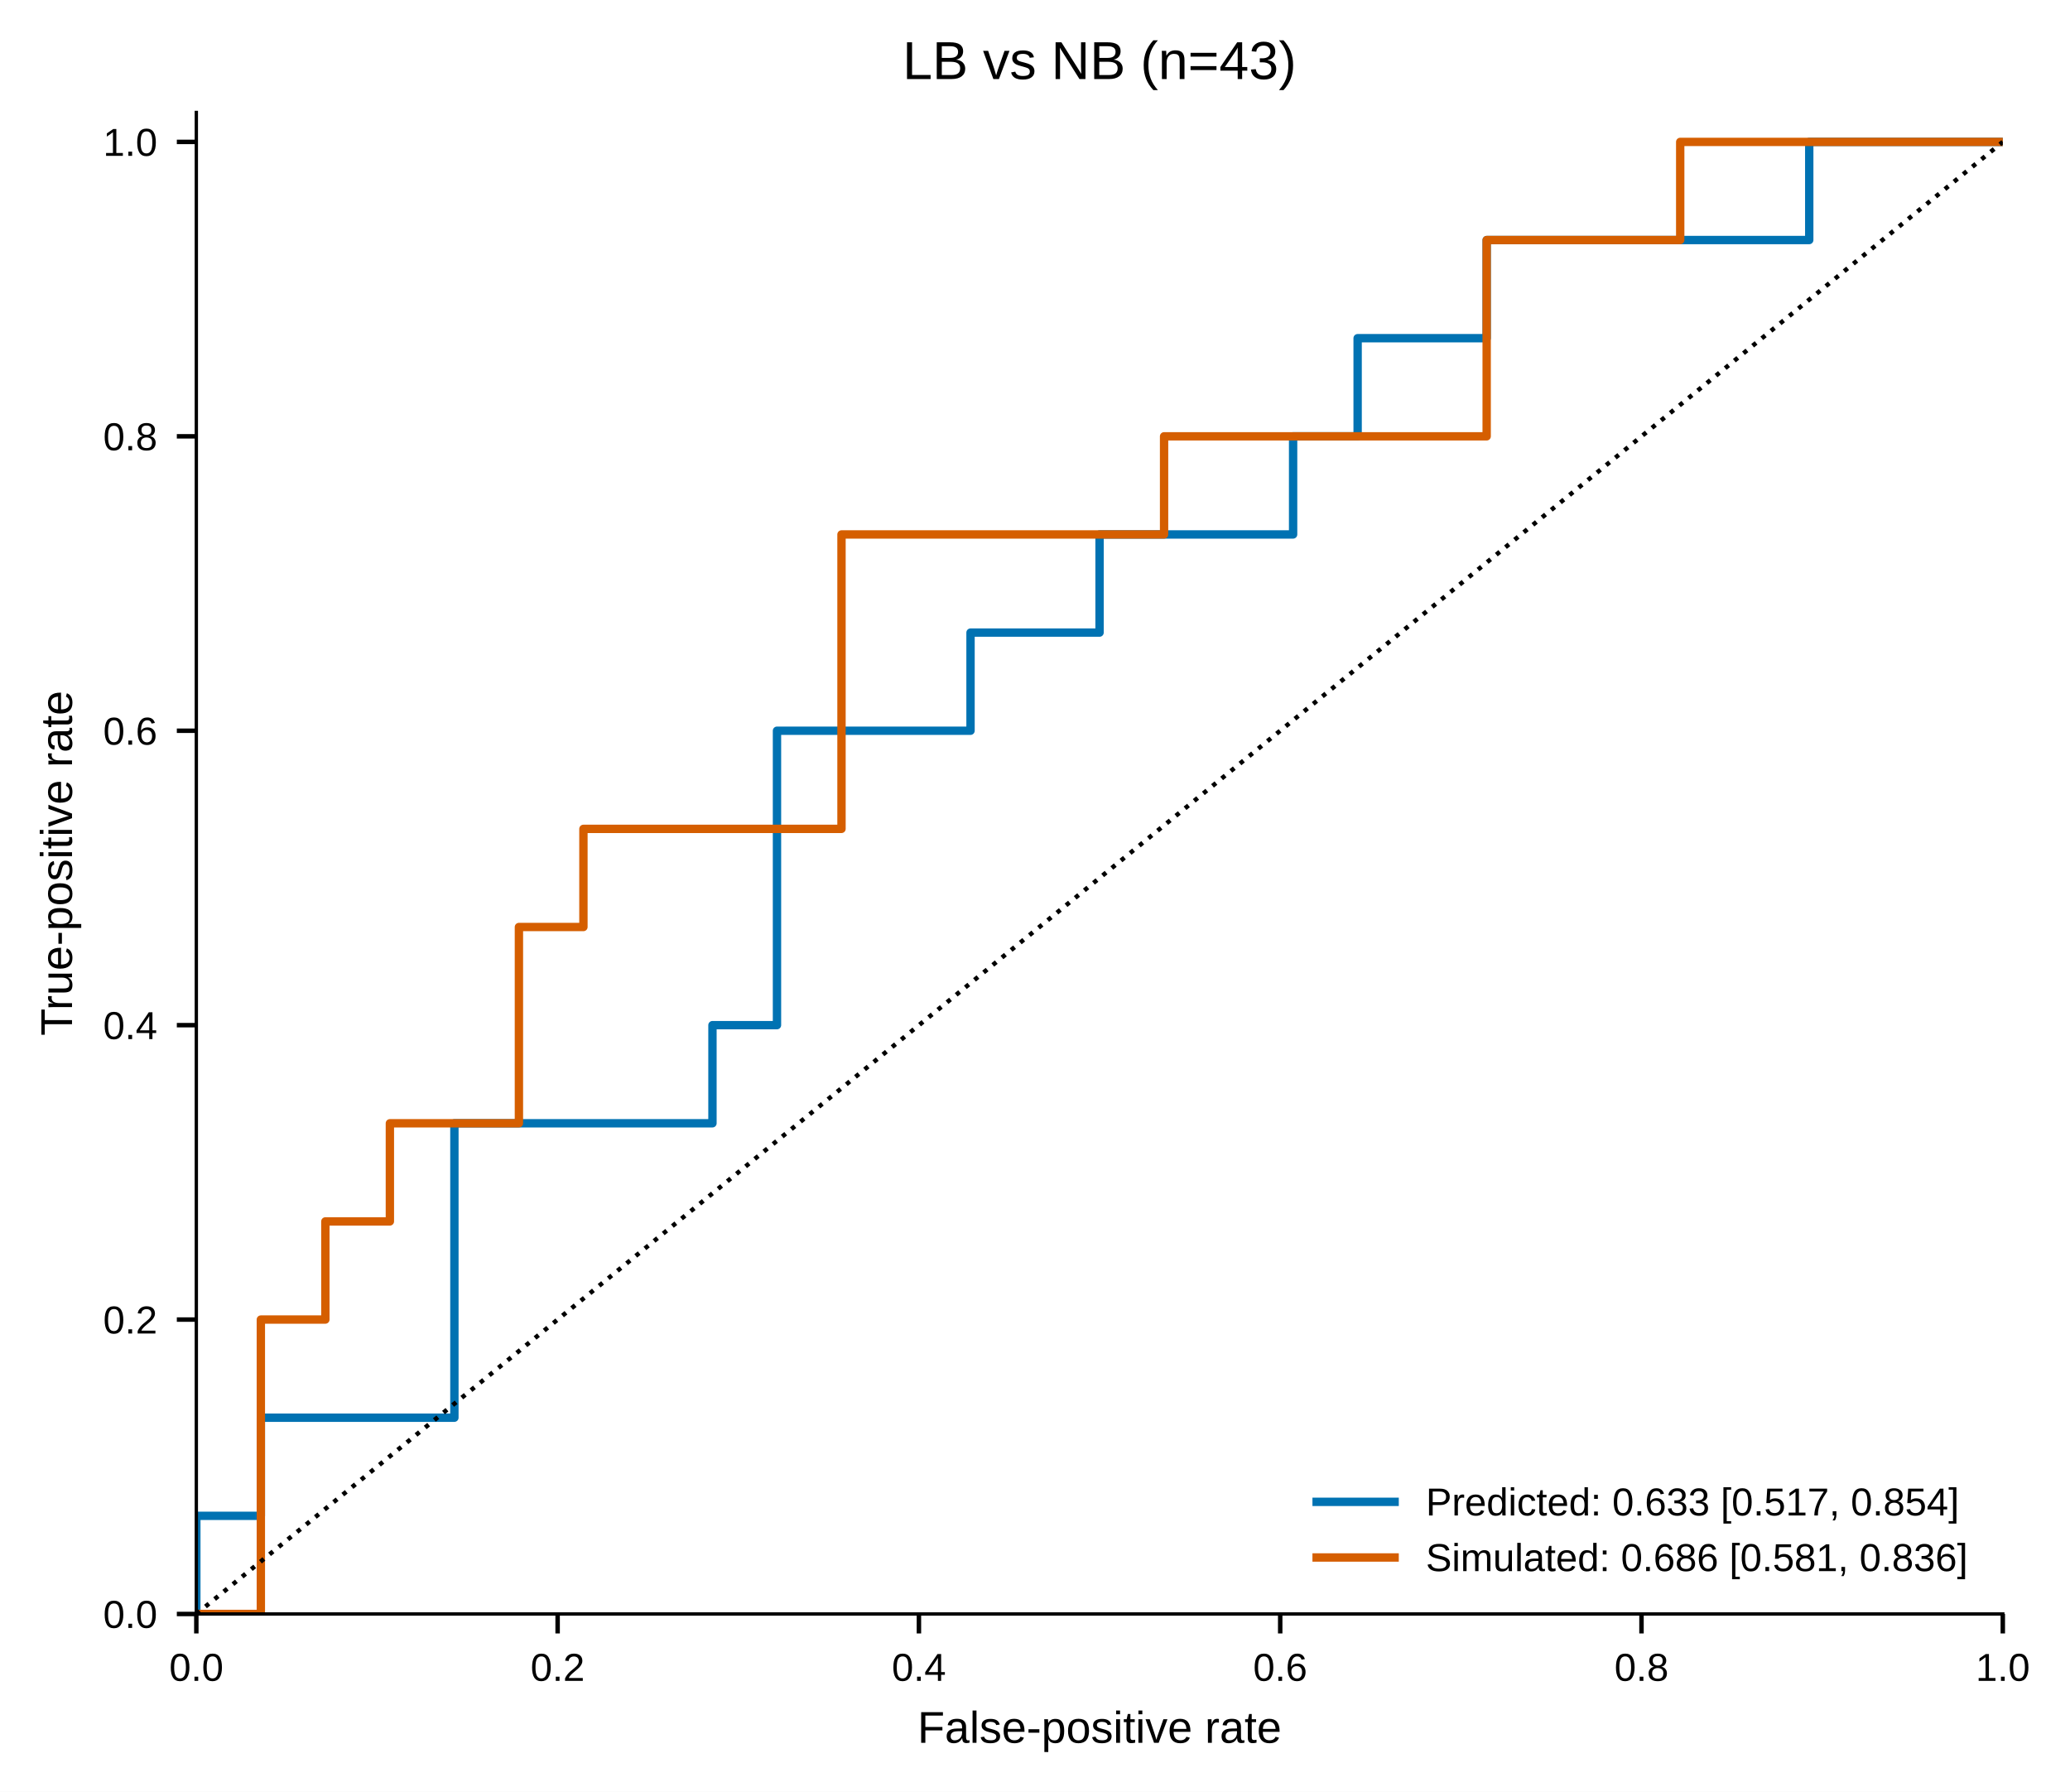
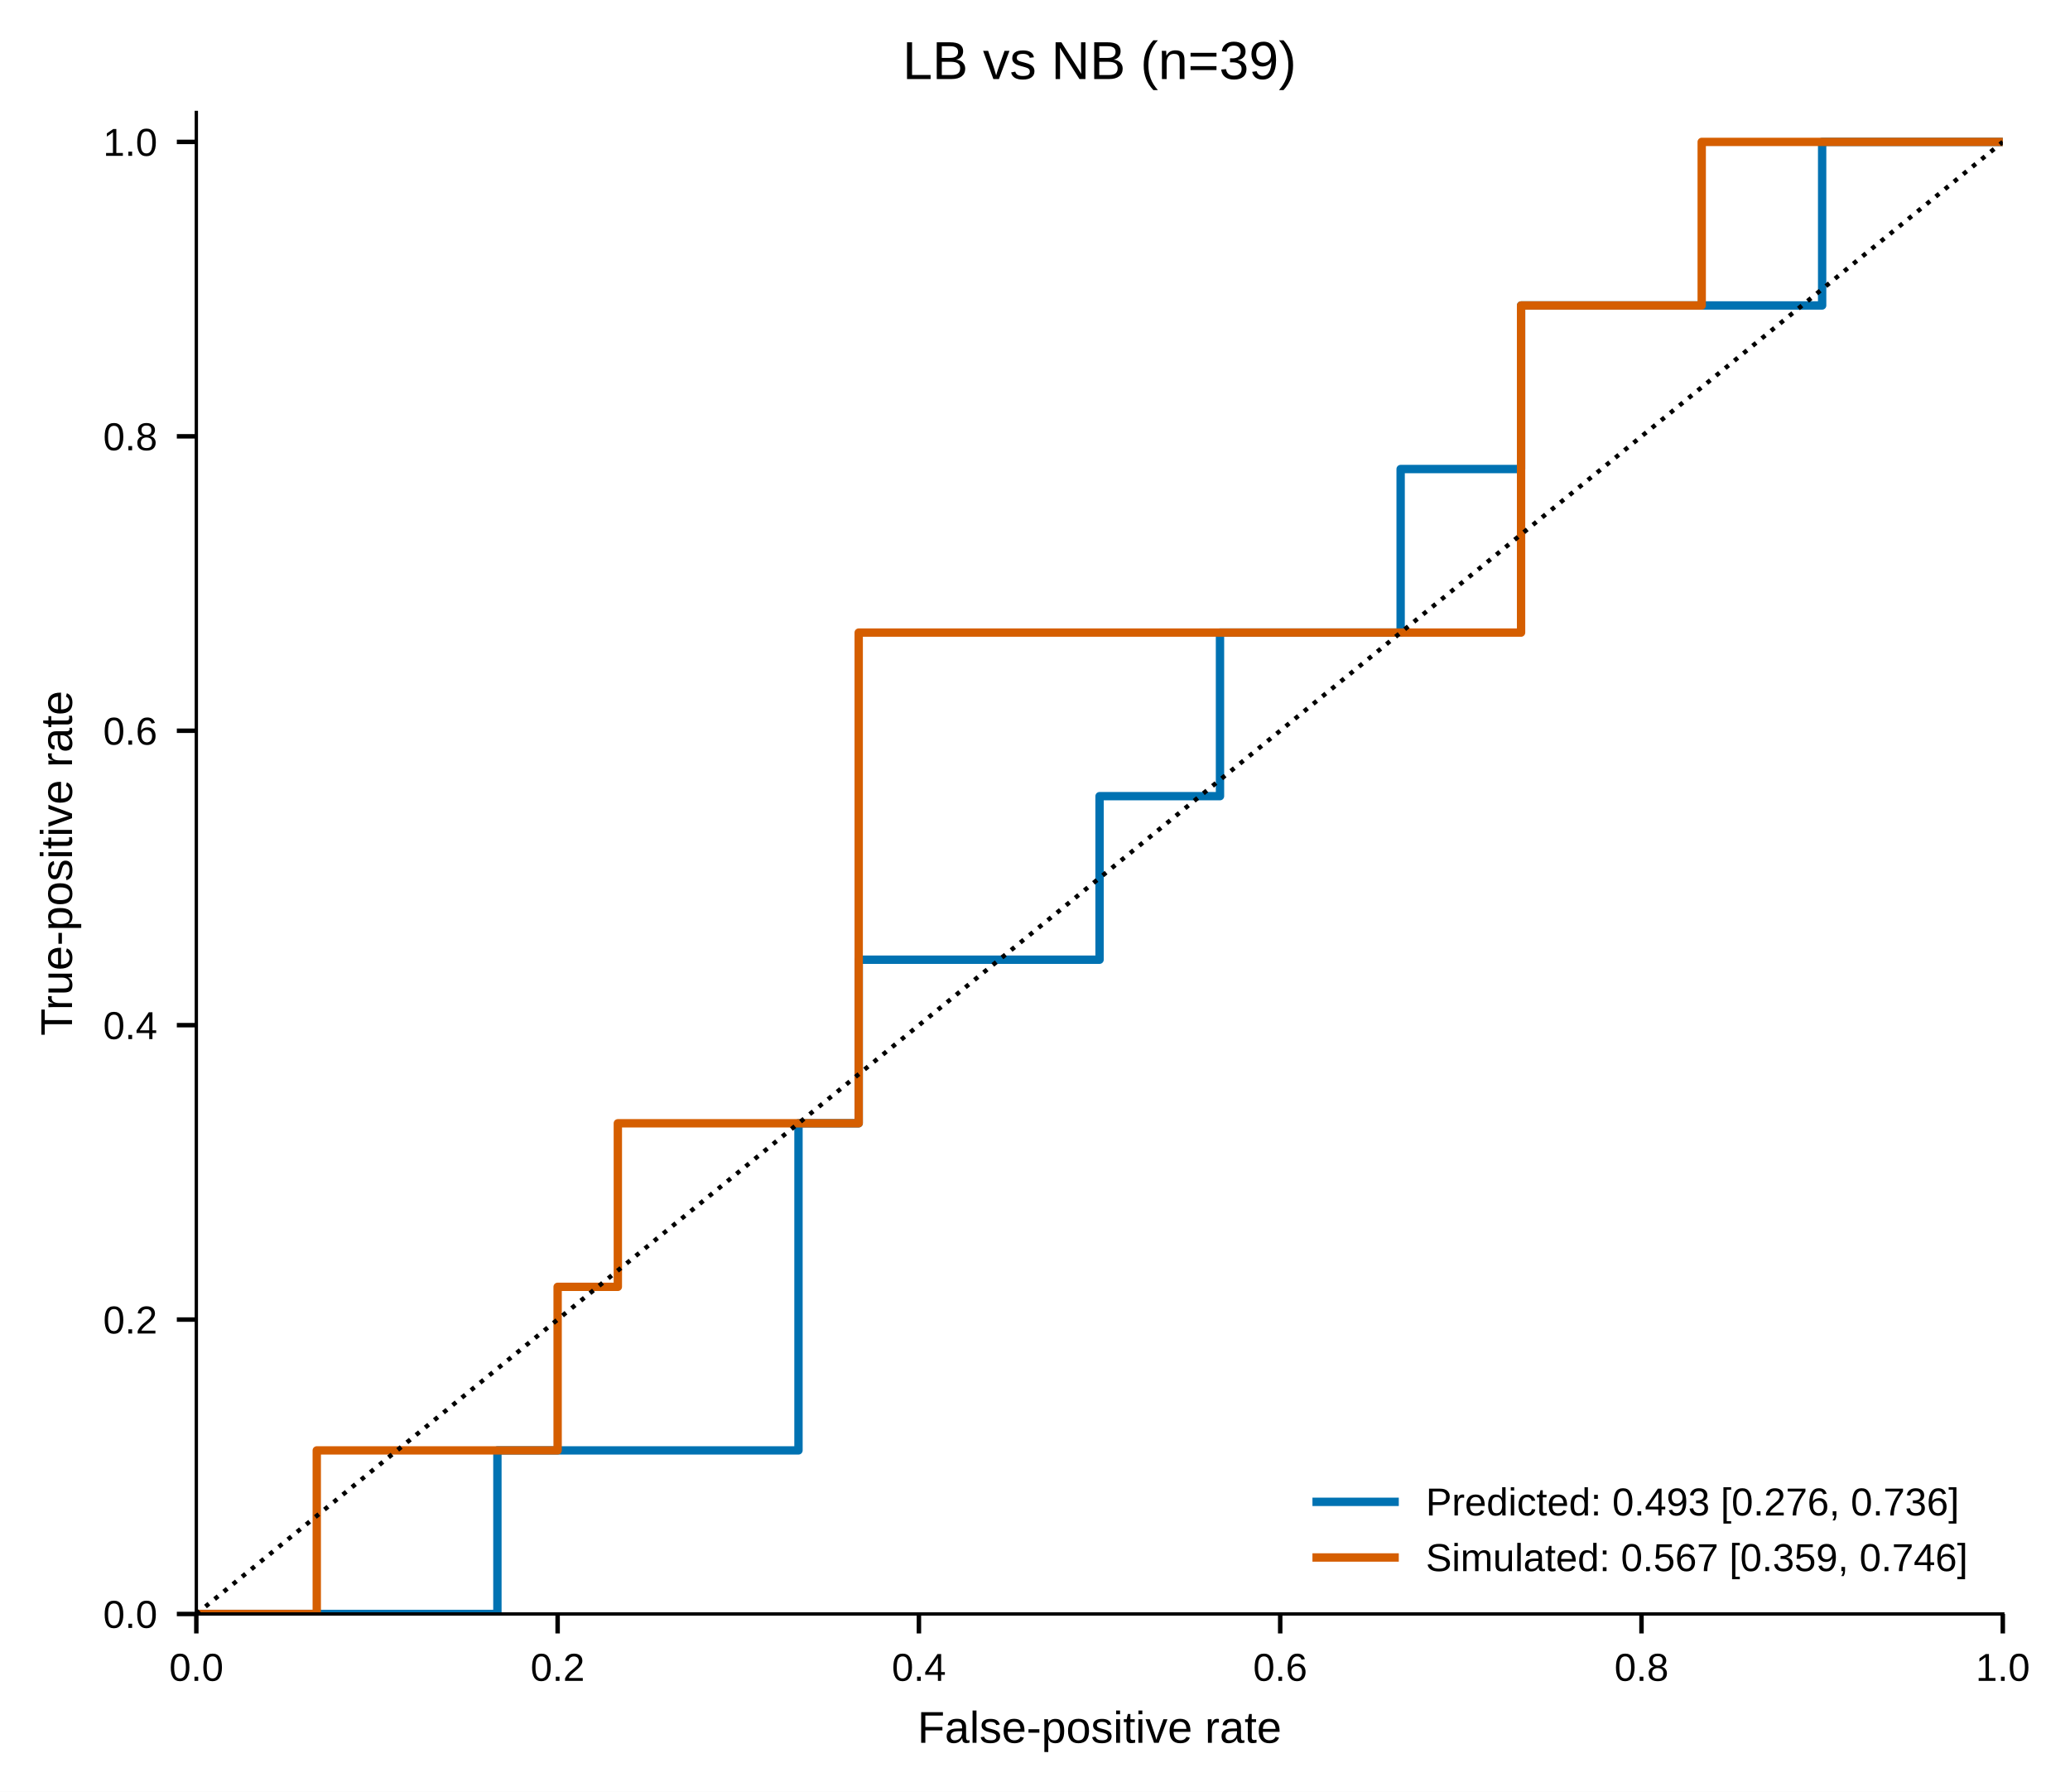
<svg xmlns="http://www.w3.org/2000/svg" xmlns:xlink="http://www.w3.org/1999/xlink" width="371.618pt" height="321.633pt" viewBox="0 0 371.618 321.633" version="1.1">
  <defs>
    <style type="text/css">*{stroke-linejoin: round; stroke-linecap: butt}</style>
  </defs>
  <g id="figure_1">
    <g id="patch_1">
      <path d="M 0 321.633  L 371.618 321.633  L 371.618 0  L 0 0  z " style="fill: #ffffff" />
    </g>
    <g id="axes_1">
      <g id="patch_2">
        <path d="M 35.246 289.715  L 359.553 289.715  L 359.553 20.189  L 35.246 20.189  z " style="fill: #ffffff" />
      </g>
      <g id="matplotlib.axis_1">
        <g id="xtick_1">
          <g id="line2d_1">
            <defs>
-               <path id="m6b59630610" d="M 0 0  L 0 3.5  " style="stroke: #000000; stroke-width: 0.8" />
+               <path id="mea1caf3362" d="M 0 0  L 0 3.5  " style="stroke: #000000; stroke-width: 0.8" />
            </defs>
            <g>
-               <use xlink:href="#m6b59630610" x="35.246" y="289.715" style="stroke: #000000; stroke-width: 0.8" />
+               <use xlink:href="#mea1caf3362" x="35.246" y="289.715" style="stroke: #000000; stroke-width: 0.8" />
            </g>
          </g>
          <g id="text_1">
            <text style="font: 7px 'Arial', 'Helvetica', 'DejaVu Sans', sans-serif; text-anchor: middle" x="35.246" y="301.725" transform="rotate(-0 35.24625 301.7252)">0.0</text>
          </g>
        </g>
        <g id="xtick_2">
          <g id="line2d_2">
            <g>
-               <use xlink:href="#m6b59630610" x="100.108" y="289.715" style="stroke: #000000; stroke-width: 0.8" />
+               <use xlink:href="#mea1caf3362" x="100.108" y="289.715" style="stroke: #000000; stroke-width: 0.8" />
            </g>
          </g>
          <g id="text_2">
            <text style="font: 7px 'Arial', 'Helvetica', 'DejaVu Sans', sans-serif; text-anchor: middle" x="100.108" y="301.725" transform="rotate(-0 100.1075 301.7252)">0.2</text>
          </g>
        </g>
        <g id="xtick_3">
          <g id="line2d_3">
            <g>
-               <use xlink:href="#m6b59630610" x="164.969" y="289.715" style="stroke: #000000; stroke-width: 0.8" />
+               <use xlink:href="#mea1caf3362" x="164.969" y="289.715" style="stroke: #000000; stroke-width: 0.8" />
            </g>
          </g>
          <g id="text_3">
            <text style="font: 7px 'Arial', 'Helvetica', 'DejaVu Sans', sans-serif; text-anchor: middle" x="164.969" y="301.725" transform="rotate(-0 164.9688 301.7252)">0.4</text>
          </g>
        </g>
        <g id="xtick_4">
          <g id="line2d_4">
            <g>
-               <use xlink:href="#m6b59630610" x="229.83" y="289.715" style="stroke: #000000; stroke-width: 0.8" />
+               <use xlink:href="#mea1caf3362" x="229.83" y="289.715" style="stroke: #000000; stroke-width: 0.8" />
            </g>
          </g>
          <g id="text_4">
            <text style="font: 7px 'Arial', 'Helvetica', 'DejaVu Sans', sans-serif; text-anchor: middle" x="229.83" y="301.725" transform="rotate(-0 229.83 301.7252)">0.6</text>
          </g>
        </g>
        <g id="xtick_5">
          <g id="line2d_5">
            <g>
-               <use xlink:href="#m6b59630610" x="294.691" y="289.715" style="stroke: #000000; stroke-width: 0.8" />
+               <use xlink:href="#mea1caf3362" x="294.691" y="289.715" style="stroke: #000000; stroke-width: 0.8" />
            </g>
          </g>
          <g id="text_5">
            <text style="font: 7px 'Arial', 'Helvetica', 'DejaVu Sans', sans-serif; text-anchor: middle" x="294.691" y="301.725" transform="rotate(-0 294.6913 301.7252)">0.8</text>
          </g>
        </g>
        <g id="xtick_6">
          <g id="line2d_6">
            <g>
-               <use xlink:href="#m6b59630610" x="359.553" y="289.715" style="stroke: #000000; stroke-width: 0.8" />
+               <use xlink:href="#mea1caf3362" x="359.553" y="289.715" style="stroke: #000000; stroke-width: 0.8" />
            </g>
          </g>
          <g id="text_6">
            <text style="font: 7px 'Arial', 'Helvetica', 'DejaVu Sans', sans-serif; text-anchor: middle" x="359.553" y="301.725" transform="rotate(-0 359.5525 301.7252)">1.0</text>
          </g>
        </g>
        <g id="text_7">
          <text style="font: 8px 'Arial', 'Helvetica', 'DejaVu Sans', sans-serif; text-anchor: middle" x="197.399" y="312.843" transform="rotate(-0 197.3994 312.8427)">False-positive rate</text>
        </g>
      </g>
      <g id="matplotlib.axis_2">
        <g id="ytick_1">
          <g id="line2d_7">
            <defs>
-               <path id="mb2b2d6c8bd" d="M 0 0  L -3.5 0  " style="stroke: #000000; stroke-width: 0.8" />
+               <path id="m654a94e762" d="M 0 0  L -3.5 0  " style="stroke: #000000; stroke-width: 0.8" />
            </defs>
            <g>
-               <use xlink:href="#mb2b2d6c8bd" x="35.246" y="289.715" style="stroke: #000000; stroke-width: 0.8" />
+               <use xlink:href="#m654a94e762" x="35.246" y="289.715" style="stroke: #000000; stroke-width: 0.8" />
            </g>
          </g>
          <g id="text_8">
            <text style="font: 7px 'Arial', 'Helvetica', 'DejaVu Sans', sans-serif; text-anchor: end" x="28.246" y="292.22" transform="rotate(-0 28.24625 292.22)">0.0</text>
          </g>
        </g>
        <g id="ytick_2">
          <g id="line2d_8">
            <g>
-               <use xlink:href="#mb2b2d6c8bd" x="35.246" y="236.866" style="stroke: #000000; stroke-width: 0.8" />
+               <use xlink:href="#m654a94e762" x="35.246" y="236.866" style="stroke: #000000; stroke-width: 0.8" />
            </g>
          </g>
          <g id="text_9">
            <text style="font: 7px 'Arial', 'Helvetica', 'DejaVu Sans', sans-serif; text-anchor: end" x="28.246" y="239.372" transform="rotate(-0 28.24625 239.3717)">0.2</text>
          </g>
        </g>
        <g id="ytick_3">
          <g id="line2d_9">
            <g>
-               <use xlink:href="#mb2b2d6c8bd" x="35.246" y="184.018" style="stroke: #000000; stroke-width: 0.8" />
+               <use xlink:href="#m654a94e762" x="35.246" y="184.018" style="stroke: #000000; stroke-width: 0.8" />
            </g>
          </g>
          <g id="text_10">
            <text style="font: 7px 'Arial', 'Helvetica', 'DejaVu Sans', sans-serif; text-anchor: end" x="28.246" y="186.523" transform="rotate(-0 28.24625 186.5234)">0.4</text>
          </g>
        </g>
        <g id="ytick_4">
          <g id="line2d_10">
            <g>
-               <use xlink:href="#mb2b2d6c8bd" x="35.246" y="131.17" style="stroke: #000000; stroke-width: 0.8" />
+               <use xlink:href="#m654a94e762" x="35.246" y="131.17" style="stroke: #000000; stroke-width: 0.8" />
            </g>
          </g>
          <g id="text_11">
            <text style="font: 7px 'Arial', 'Helvetica', 'DejaVu Sans', sans-serif; text-anchor: end" x="28.246" y="133.675" transform="rotate(-0 28.24625 133.6751)">0.6</text>
          </g>
        </g>
        <g id="ytick_5">
          <g id="line2d_11">
            <g>
-               <use xlink:href="#mb2b2d6c8bd" x="35.246" y="78.322" style="stroke: #000000; stroke-width: 0.8" />
+               <use xlink:href="#m654a94e762" x="35.246" y="78.322" style="stroke: #000000; stroke-width: 0.8" />
            </g>
          </g>
          <g id="text_12">
            <text style="font: 7px 'Arial', 'Helvetica', 'DejaVu Sans', sans-serif; text-anchor: end" x="28.246" y="80.827" transform="rotate(-0 28.24625 80.82685)">0.8</text>
          </g>
        </g>
        <g id="ytick_6">
          <g id="line2d_12">
            <g>
-               <use xlink:href="#mb2b2d6c8bd" x="35.246" y="25.473" style="stroke: #000000; stroke-width: 0.8" />
+               <use xlink:href="#m654a94e762" x="35.246" y="25.473" style="stroke: #000000; stroke-width: 0.8" />
            </g>
          </g>
          <g id="text_13">
            <text style="font: 7px 'Arial', 'Helvetica', 'DejaVu Sans', sans-serif; text-anchor: end" x="28.246" y="27.979" transform="rotate(-0 28.24625 27.97856)">1.0</text>
          </g>
        </g>
        <g id="text_14">
          <text style="font: 8px 'Arial', 'Helvetica', 'DejaVu Sans', sans-serif; text-anchor: middle" x="12.926" y="154.952" transform="rotate(-90 12.92625 154.9516)">True-positive rate</text>
        </g>
      </g>
      <g id="line2d_13">
-         <path d="M 35.246 289.715  L 35.246 272.099  L 46.829 272.099  L 46.829 254.483  L 58.411 254.483  L 69.993 254.483  L 81.576 254.483  L 81.576 236.866  L 81.576 219.25  L 81.576 201.634  L 93.158 201.634  L 104.74 201.634  L 116.323 201.634  L 127.905 201.634  L 127.905 184.018  L 139.488 184.018  L 139.488 166.402  L 139.488 148.786  L 139.488 131.17  L 151.07 131.17  L 162.652 131.17  L 174.235 131.17  L 174.235 113.554  L 185.817 113.554  L 197.399 113.554  L 197.399 95.938  L 208.982 95.938  L 220.564 95.938  L 232.146 95.938  L 232.146 78.322  L 243.729 78.322  L 243.729 60.706  L 255.311 60.706  L 266.894 60.706  L 266.894 43.089  L 278.476 43.089  L 290.058 43.089  L 301.641 43.089  L 313.223 43.089  L 324.805 43.089  L 324.805 25.473  L 336.388 25.473  L 347.97 25.473  L 359.553 25.473  " clip-path="url(#p83fe777ec4)" style="fill: none; stroke: #0072b2; stroke-width: 1.5; stroke-linecap: square" />
+         <path d="M 35.246 289.715  L 46.056 289.715  L 56.867 289.715  L 67.677 289.715  L 78.487 289.715  L 89.297 289.715  L 89.297 260.355  L 100.108 260.355  L 110.918 260.355  L 121.728 260.355  L 132.538 260.355  L 143.348 260.355  L 143.348 230.994  L 143.348 201.634  L 154.159 201.634  L 154.159 172.274  L 164.969 172.274  L 175.779 172.274  L 186.589 172.274  L 197.399 172.274  L 197.399 142.914  L 208.21 142.914  L 219.02 142.914  L 219.02 113.554  L 229.83 113.554  L 240.64 113.554  L 251.45 113.554  L 251.45 84.194  L 262.261 84.194  L 273.071 84.194  L 273.071 54.833  L 283.881 54.833  L 294.691 54.833  L 305.501 54.833  L 316.312 54.833  L 327.122 54.833  L 327.122 25.473  L 337.932 25.473  L 348.742 25.473  L 359.553 25.473  " clip-path="url(#pb4402284ea)" style="fill: none; stroke: #0072b2; stroke-width: 1.5; stroke-linecap: square" />
      </g>
      <g id="line2d_14">
-         <path d="M 35.246 289.715  L 46.829 289.715  L 46.829 272.099  L 46.829 254.483  L 46.829 236.866  L 58.411 236.866  L 58.411 219.25  L 69.993 219.25  L 69.993 201.634  L 81.576 201.634  L 93.158 201.634  L 93.158 184.018  L 93.158 166.402  L 104.74 166.402  L 104.74 148.786  L 116.323 148.786  L 127.905 148.786  L 139.488 148.786  L 151.07 148.786  L 151.07 131.17  L 151.07 113.554  L 151.07 95.938  L 162.652 95.938  L 174.235 95.938  L 185.817 95.938  L 197.399 95.938  L 208.982 95.938  L 208.982 78.322  L 220.564 78.322  L 232.146 78.322  L 243.729 78.322  L 255.311 78.322  L 266.894 78.322  L 266.894 60.706  L 266.894 43.089  L 278.476 43.089  L 290.058 43.089  L 301.641 43.089  L 301.641 25.473  L 313.223 25.473  L 324.805 25.473  L 336.388 25.473  L 347.97 25.473  L 359.553 25.473  " clip-path="url(#p83fe777ec4)" style="fill: none; stroke: #d55e00; stroke-width: 1.5; stroke-linecap: square" />
+         <path d="M 35.246 289.715  L 46.056 289.715  L 56.867 289.715  L 56.867 260.355  L 67.677 260.355  L 78.487 260.355  L 89.297 260.355  L 100.108 260.355  L 100.108 230.994  L 110.918 230.994  L 110.918 201.634  L 121.728 201.634  L 132.538 201.634  L 143.348 201.634  L 154.159 201.634  L 154.159 172.274  L 154.159 142.914  L 154.159 113.554  L 164.969 113.554  L 175.779 113.554  L 186.589 113.554  L 197.399 113.554  L 208.21 113.554  L 219.02 113.554  L 229.83 113.554  L 240.64 113.554  L 251.45 113.554  L 262.261 113.554  L 273.071 113.554  L 273.071 84.194  L 273.071 54.833  L 283.881 54.833  L 294.691 54.833  L 305.501 54.833  L 305.501 25.473  L 316.312 25.473  L 327.122 25.473  L 337.932 25.473  L 348.742 25.473  L 359.553 25.473  " clip-path="url(#pb4402284ea)" style="fill: none; stroke: #d55e00; stroke-width: 1.5; stroke-linecap: square" />
      </g>
      <g id="line2d_15">
-         <path d="M 35.246 289.715  L 359.553 25.473  " clip-path="url(#p83fe777ec4)" style="fill: none; stroke-dasharray: 0.8,1.32; stroke-dashoffset: 0; stroke: #000000; stroke-width: 0.8" />
+         <path d="M 35.246 289.715  L 359.553 25.473  " clip-path="url(#pb4402284ea)" style="fill: none; stroke-dasharray: 0.8,1.32; stroke-dashoffset: 0; stroke: #000000; stroke-width: 0.8" />
      </g>
      <g id="patch_3">
        <path d="M 35.246 289.715  L 35.246 20.189  " style="fill: none; stroke: #000000; stroke-width: 0.6; stroke-linejoin: miter; stroke-linecap: square" />
      </g>
      <g id="patch_4">
        <path d="M 35.246 289.715  L 359.553 289.715  " style="fill: none; stroke: #000000; stroke-width: 0.6; stroke-linejoin: miter; stroke-linecap: square" />
      </g>
      <g id="text_15">
-         <text style="font: 9.6px 'Arial', 'Helvetica', 'DejaVu Sans', sans-serif; text-anchor: middle" x="197.399" y="14.188" transform="rotate(-0 197.3994 14.1885)">LB vs NB (n=43)</text>
+         <text style="font: 9.6px 'Arial', 'Helvetica', 'DejaVu Sans', sans-serif; text-anchor: middle" x="197.399" y="14.188" transform="rotate(-0 197.3994 14.1885)">LB vs NB (n=39)</text>
      </g>
      <g id="legend_1">
        <g id="line2d_16">
          <path d="M 236.368 269.586  L 243.368 269.586  L 250.368 269.586  " style="fill: none; stroke: #0072b2; stroke-width: 1.5; stroke-linecap: square" />
        </g>
        <g id="text_16">
-           <text style="font: 7px 'Arial', 'Helvetica', 'DejaVu Sans', sans-serif; text-anchor: start" x="255.968" y="272.036" transform="rotate(-0 255.9678 272.0365)">Predicted: 0.633 [0.517, 0.854]</text>
+           <text style="font: 7px 'Arial', 'Helvetica', 'DejaVu Sans', sans-serif; text-anchor: start" x="255.968" y="272.036" transform="rotate(-0 255.9678 272.0365)">Predicted: 0.493 [0.276, 0.736]</text>
        </g>
        <g id="line2d_17">
          <path d="M 236.368 279.574  L 243.368 279.574  L 250.368 279.574  " style="fill: none; stroke: #d55e00; stroke-width: 1.5; stroke-linecap: square" />
        </g>
        <g id="text_17">
-           <text style="font: 7px 'Arial', 'Helvetica', 'DejaVu Sans', sans-serif; text-anchor: start" x="255.968" y="282.024" transform="rotate(-0 255.9678 282.0235)">Simulated: 0.686 [0.581, 0.836]</text>
+           <text style="font: 7px 'Arial', 'Helvetica', 'DejaVu Sans', sans-serif; text-anchor: start" x="255.968" y="282.024" transform="rotate(-0 255.9678 282.0235)">Simulated: 0.567 [0.359, 0.746]</text>
        </g>
      </g>
    </g>
  </g>
  <defs>
-     <clipPath id="p83fe777ec4">
+     <clipPath id="pb4402284ea">
      <rect x="35.246" y="20.189" width="324.306" height="269.526" />
    </clipPath>
  </defs>
</svg>
